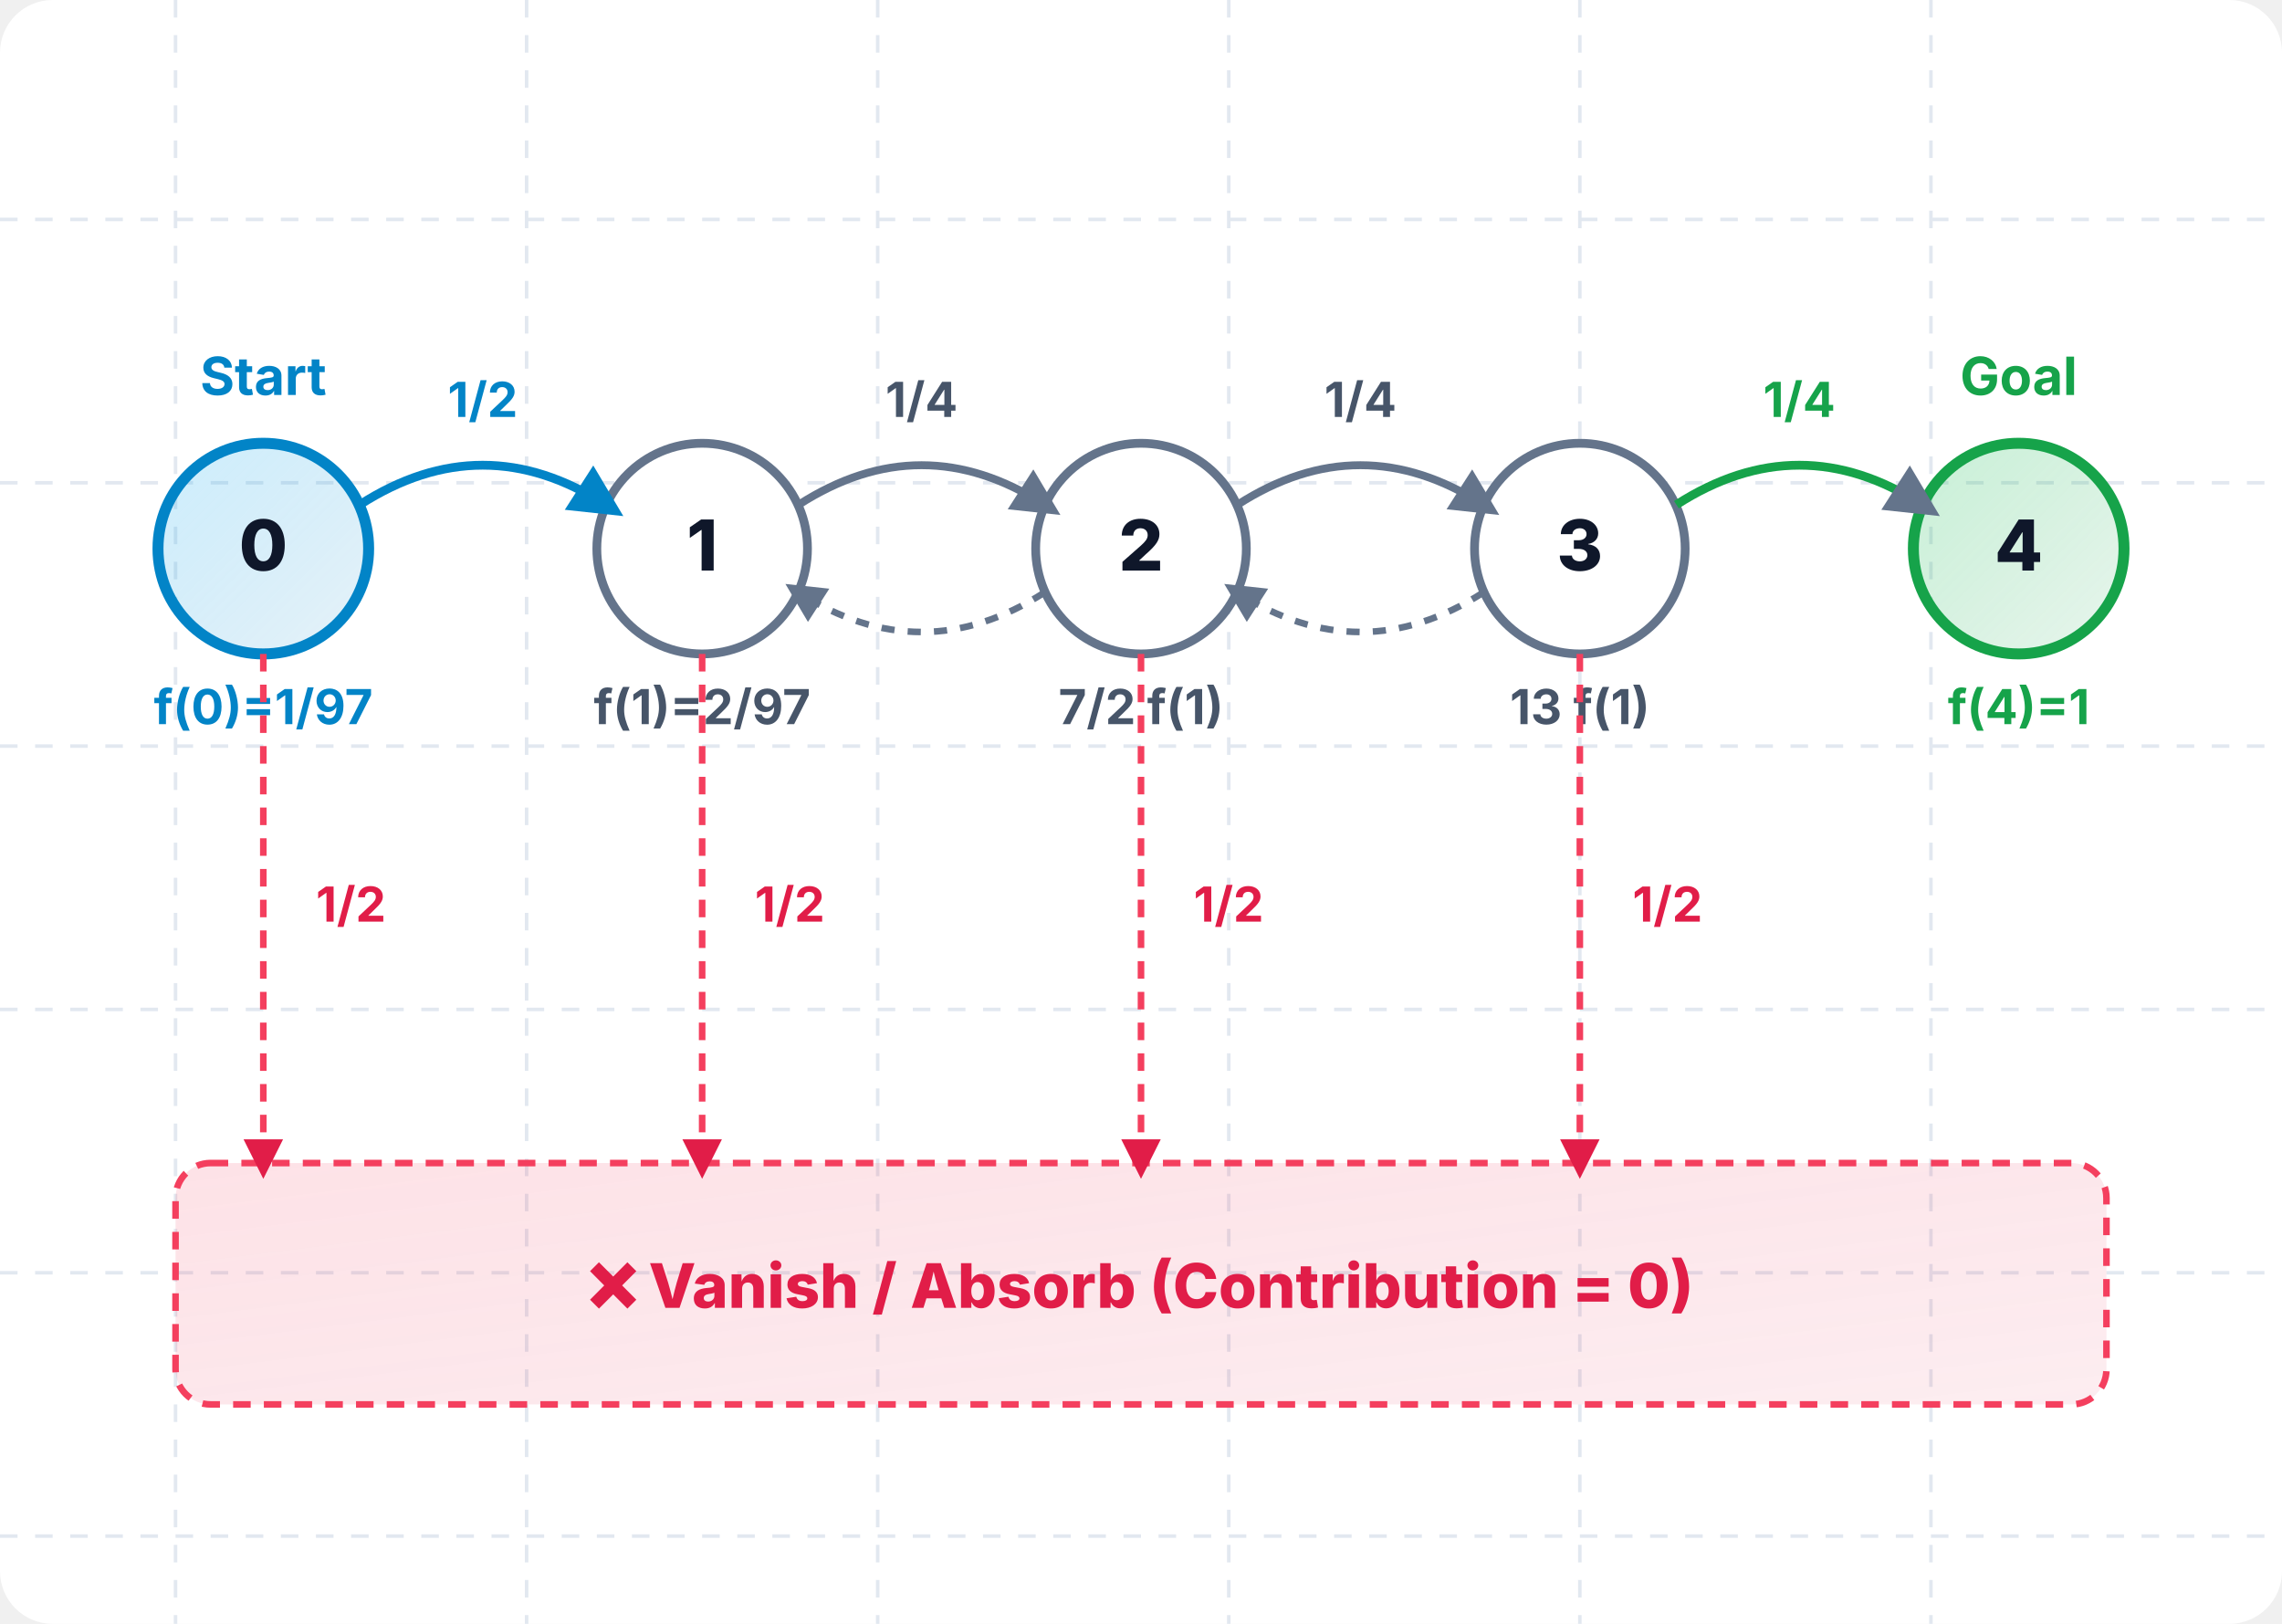
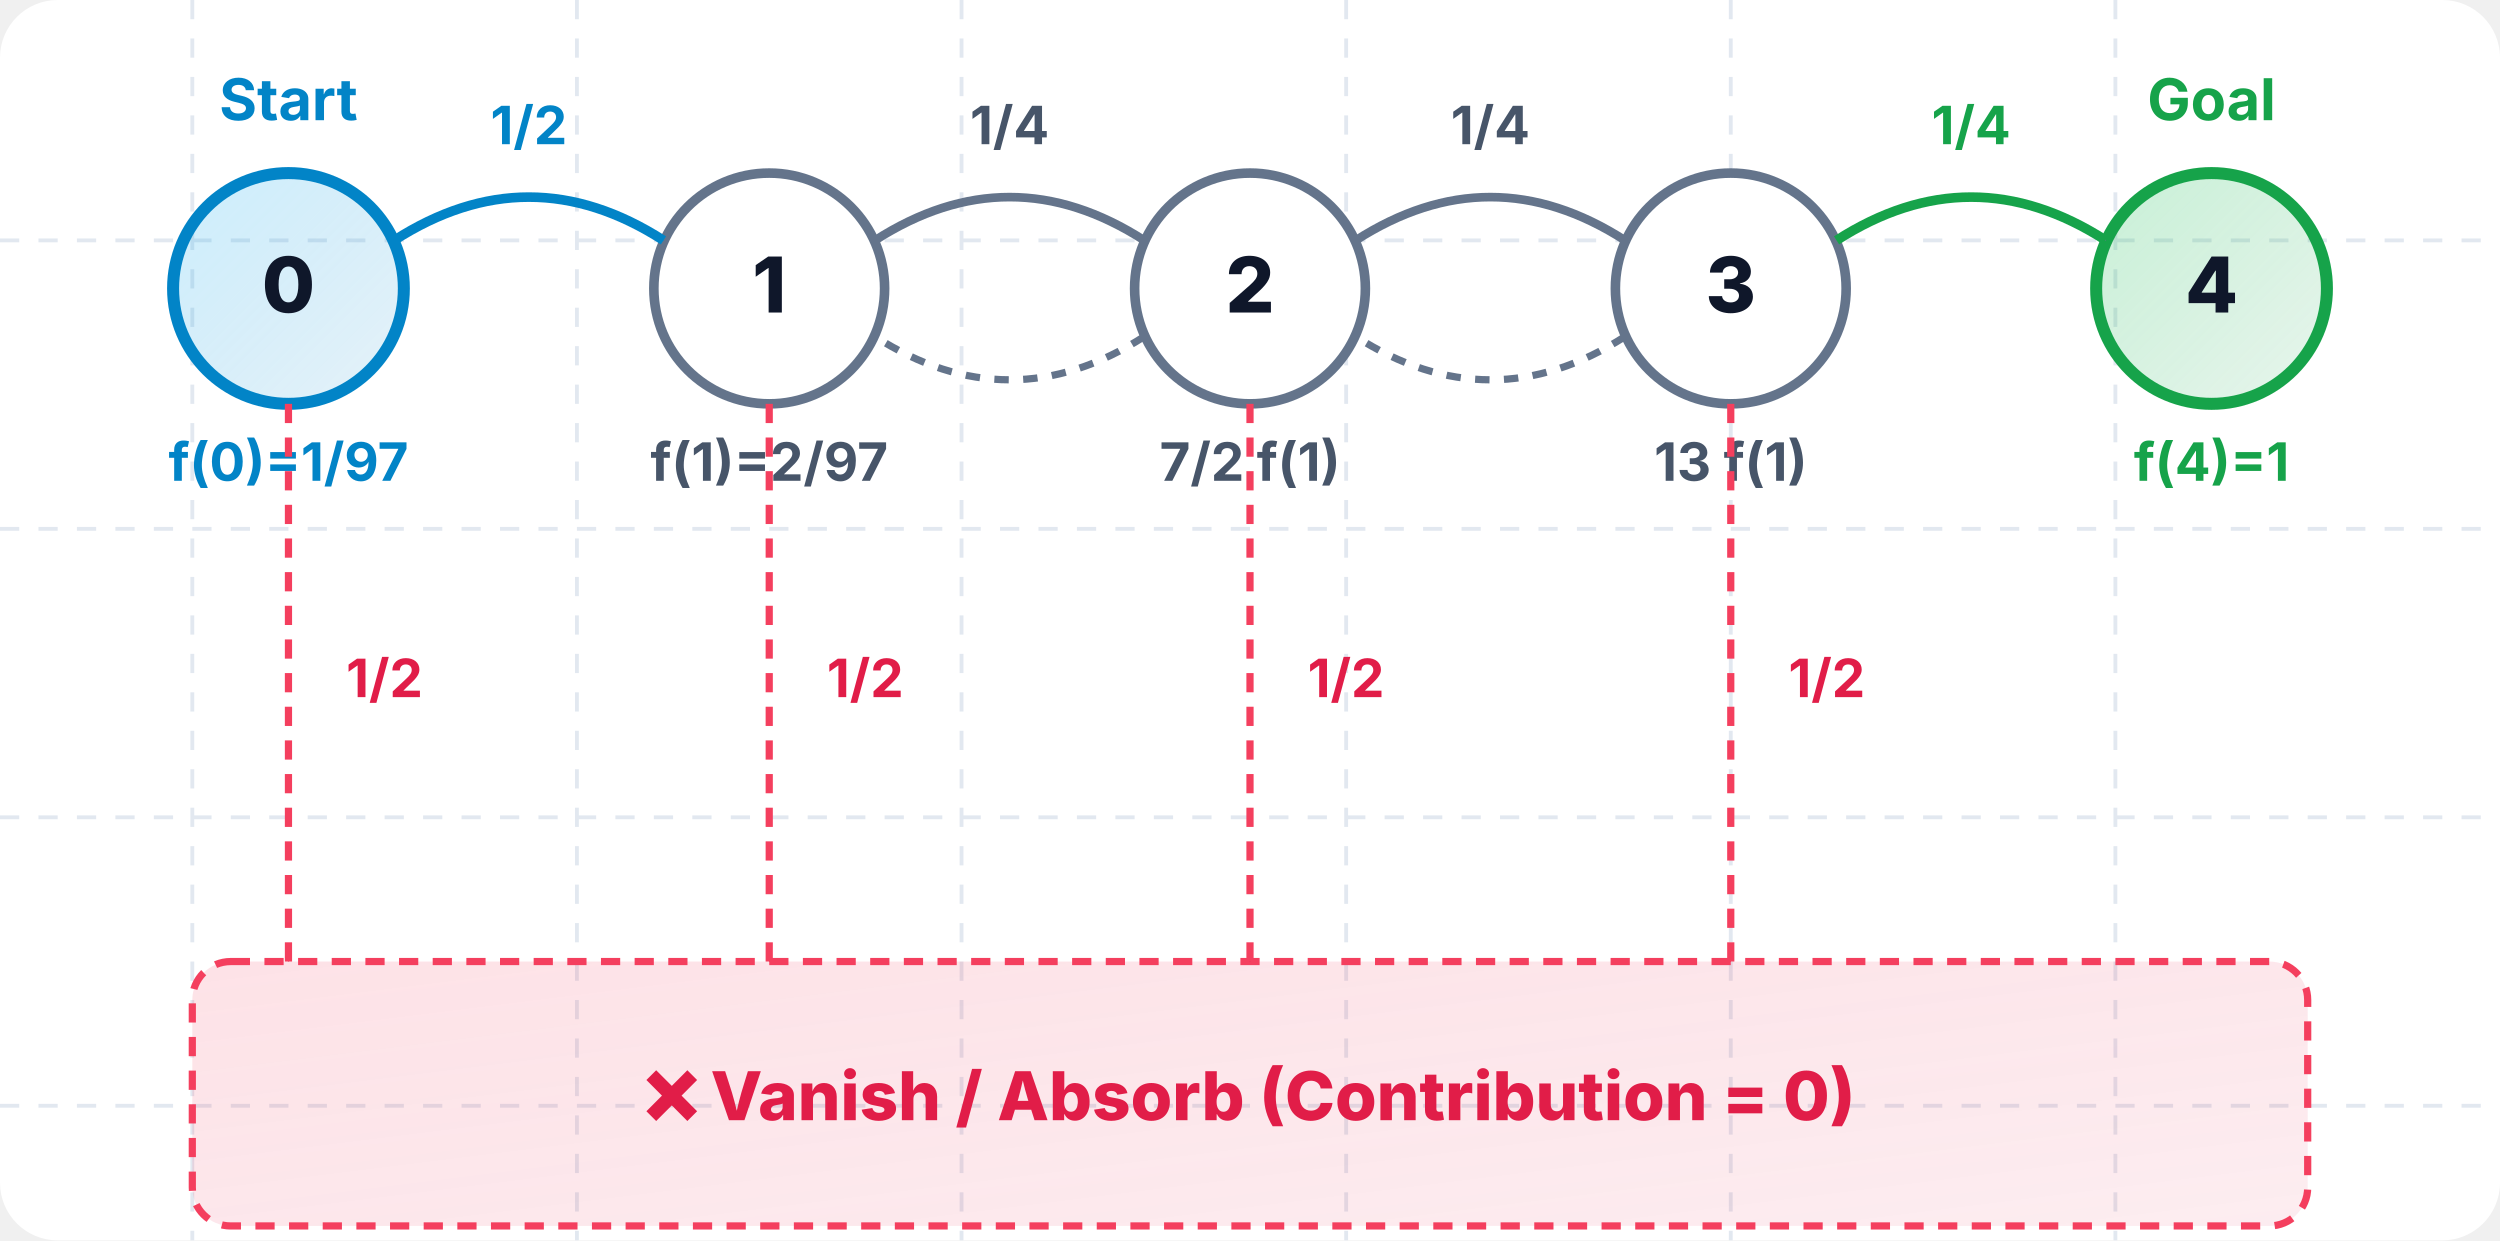
- <svg xmlns="http://www.w3.org/2000/svg" viewBox="0 0 520 370" width="100%" height="100%" style="background-color: #ffffff; font-family: system-ui, -apple-system, sans-serif;">
+ <svg xmlns="http://www.w3.org/2000/svg" viewBox="0 0 520 258" width="100%" height="100%" style="background-color: #ffffff; font-family: system-ui, -apple-system, sans-serif;">
  <defs>
    <linearGradient id="startGrad" x1="0%" y1="0%" x2="100%" y2="100%">
      <stop offset="0%" stop-color="#38bdf8" stop-opacity="0.25" />
      <stop offset="100%" stop-color="#0284c7" stop-opacity="0.1" />
    </linearGradient>
    <linearGradient id="goalGrad" x1="0%" y1="0%" x2="100%" y2="100%">
      <stop offset="0%" stop-color="#22c55e" stop-opacity="0.25" />
      <stop offset="100%" stop-color="#16a34a" stop-opacity="0.1" />
    </linearGradient>
    <linearGradient id="vanishGrad" x1="0%" y1="0%" x2="100%" y2="100%">
      <stop offset="0%" stop-color="#f43f5e" stop-opacity="0.15" />
      <stop offset="100%" stop-color="#e11d48" stop-opacity="0.08" />
    </linearGradient>
-     <marker id="arrow" viewBox="0 0 10 10" refX="6" refY="5" markerWidth="6" markerHeight="6" orient="auto-start-reverse">
+     <marker id="arrow" viewBox="0 0 520 258" refX="6" refY="5" markerWidth="6" markerHeight="6" orient="auto-start-reverse">
      <path d="M 0 0 L 10 5 L 0 10 z" fill="#64748b" />
    </marker>
-     <marker id="arrowBlue" viewBox="0 0 10 10" refX="6" refY="5" markerWidth="6" markerHeight="6" orient="auto-start-reverse">
+     <marker id="arrowBlue" viewBox="0 0 520 258" refX="6" refY="5" markerWidth="6" markerHeight="6" orient="auto-start-reverse">
      <path d="M 0 0 L 10 5 L 0 10 z" fill="#0284c7" />
    </marker>
-     <marker id="arrowRed" viewBox="0 0 10 10" refX="6" refY="5" markerWidth="6" markerHeight="6" orient="auto-start-reverse">
+     <marker id="arrowRed" viewBox="0 0 520 258" refX="6" refY="5" markerWidth="6" markerHeight="6" orient="auto-start-reverse">
      <path d="M 0 0 L 10 5 L 0 10 z" fill="#e11d48" />
    </marker>
  </defs>
-   <rect width="520" height="370" fill="#ffffff" rx="12" />
+   <rect width="520" height="258" fill="#ffffff" rx="12" />
  <g stroke="#e2e8f0" stroke-width="0.8" stroke-dasharray="4,4">
-     <line x1="40" y1="0" x2="40" y2="370" />
-     <line x1="120" y1="0" x2="120" y2="370" />
-     <line x1="200" y1="0" x2="200" y2="370" />
-     <line x1="280" y1="0" x2="280" y2="370" />
-     <line x1="360" y1="0" x2="360" y2="370" />
-     <line x1="440" y1="0" x2="440" y2="370" />
+     <line x1="40" y1="0" x2="40" y2="258" />
+     <line x1="120" y1="0" x2="120" y2="258" />
+     <line x1="200" y1="0" x2="200" y2="258" />
+     <line x1="280" y1="0" x2="280" y2="258" />
+     <line x1="360" y1="0" x2="360" y2="258" />
+     <line x1="440" y1="0" x2="440" y2="258" />
    <line x1="0" y1="50" x2="520" y2="50" />
    <line x1="0" y1="110" x2="520" y2="110" />
    <line x1="0" y1="170" x2="520" y2="170" />
    <line x1="0" y1="230" x2="520" y2="230" />
-     <line x1="0" y1="290" x2="520" y2="290" />
-     <line x1="0" y1="350" x2="520" y2="350" />
  </g>
-   <g transform="translate(0, -45)">
+   <g transform="translate(0, -110)">
    <rect x="40" y="310" width="440" height="55" fill="url(#vanishGrad)" rx="8" stroke="#f43f5e" stroke-width="1.5" stroke-dasharray="4,3" />
    <text x="260" y="343" fill="#e11d48" font-size="14" font-weight="800" text-anchor="middle">❌ Vanish / Absorb (Contribution = 0)</text>
    <circle cx="60" cy="170" r="24" fill="url(#startGrad)" stroke="#0284c7" stroke-width="2.5" />
    <text x="60" y="175" fill="#0f172a" font-size="16" font-weight="800" text-anchor="middle">0</text>
    <text x="60" y="135" fill="#0284c7" font-size="12" font-weight="bold" text-anchor="middle">Start</text>
    <text x="60" y="210" fill="#0284c7" font-size="11" font-weight="bold" text-anchor="middle">f(0)=1/97</text>
    <circle cx="160" cy="170" r="24" fill="#ffffff" stroke="#64748b" stroke-width="2" />
    <text x="160" y="175" fill="#0f172a" font-size="16" font-weight="800" text-anchor="middle">1</text>
    <text x="160" y="210" fill="#475569" font-size="11" font-weight="bold" text-anchor="middle">f(1)=2/97</text>
    <circle cx="260" cy="170" r="24" fill="#ffffff" stroke="#64748b" stroke-width="2" />
    <text x="260" y="175" fill="#0f172a" font-size="16" font-weight="800" text-anchor="middle">2</text>
    <text x="260" y="210" fill="#475569" font-size="11" font-weight="bold" text-anchor="middle">7/2 f(1)</text>
    <circle cx="360" cy="170" r="24" fill="#ffffff" stroke="#64748b" stroke-width="2" />
    <text x="360" y="175" fill="#0f172a" font-size="16" font-weight="800" text-anchor="middle">3</text>
    <text x="360" y="210" fill="#475569" font-size="11" font-weight="bold" text-anchor="middle">13 f(1)</text>
    <circle cx="460" cy="170" r="24" fill="url(#goalGrad)" stroke="#16a34a" stroke-width="2.5" />
    <text x="460" y="175" fill="#0f172a" font-size="16" font-weight="800" text-anchor="middle">4</text>
    <text x="460" y="135" fill="#16a34a" font-size="12" font-weight="bold" text-anchor="middle">Goal</text>
    <text x="460" y="210" fill="#16a34a" font-size="11" font-weight="bold" text-anchor="middle">f(4)=1</text>
    <path d="M 82 160 Q 110 142 138 160" fill="none" stroke="#0284c7" stroke-width="2" marker-end="url(#arrowBlue)" />
    <text x="110" y="140" fill="#0284c7" font-size="11" font-weight="bold" text-anchor="middle">1/2</text>
    <path d="M 182 160 Q 210 142 238 160" fill="none" stroke="#64748b" stroke-width="1.8" marker-end="url(#arrow)" />
    <text x="210" y="140" fill="#475569" font-size="11" font-weight="bold" text-anchor="middle">1/4</text>
    <path d="M 282 160 Q 310 142 338 160" fill="none" stroke="#64748b" stroke-width="1.8" marker-end="url(#arrow)" />
    <text x="310" y="140" fill="#475569" font-size="11" font-weight="bold" text-anchor="middle">1/4</text>
    <path d="M 382 160 Q 410 142 438 160" fill="none" stroke="#16a34a" stroke-width="2" marker-end="url(#arrow)" />
    <text x="410" y="140" fill="#16a34a" font-size="11" font-weight="bold" text-anchor="middle">1/4</text>
    <path d="M 238 180 Q 210 198 182 180" fill="none" stroke="#64748b" stroke-width="1.5" stroke-dasharray="3,3" marker-end="url(#arrow)" />
    <path d="M 338 180 Q 310 198 282 180" fill="none" stroke="#64748b" stroke-width="1.5" stroke-dasharray="3,3" marker-end="url(#arrow)" />
    <line x1="60" y1="194" x2="60" y2="310" stroke="#f43f5e" stroke-width="1.5" stroke-dasharray="4,3" marker-end="url(#arrowRed)" />
    <text x="72" y="255" fill="#e11d48" font-size="11" font-weight="bold">1/2</text>
    <line x1="160" y1="194" x2="160" y2="310" stroke="#f43f5e" stroke-width="1.5" stroke-dasharray="4,3" marker-end="url(#arrowRed)" />
    <text x="172" y="255" fill="#e11d48" font-size="11" font-weight="bold">1/2</text>
    <line x1="260" y1="194" x2="260" y2="310" stroke="#f43f5e" stroke-width="1.5" stroke-dasharray="4,3" marker-end="url(#arrowRed)" />
    <text x="272" y="255" fill="#e11d48" font-size="11" font-weight="bold">1/2</text>
    <line x1="360" y1="194" x2="360" y2="310" stroke="#f43f5e" stroke-width="1.5" stroke-dasharray="4,3" marker-end="url(#arrowRed)" />
    <text x="372" y="255" fill="#e11d48" font-size="11" font-weight="bold">1/2</text>
  </g>
</svg>
